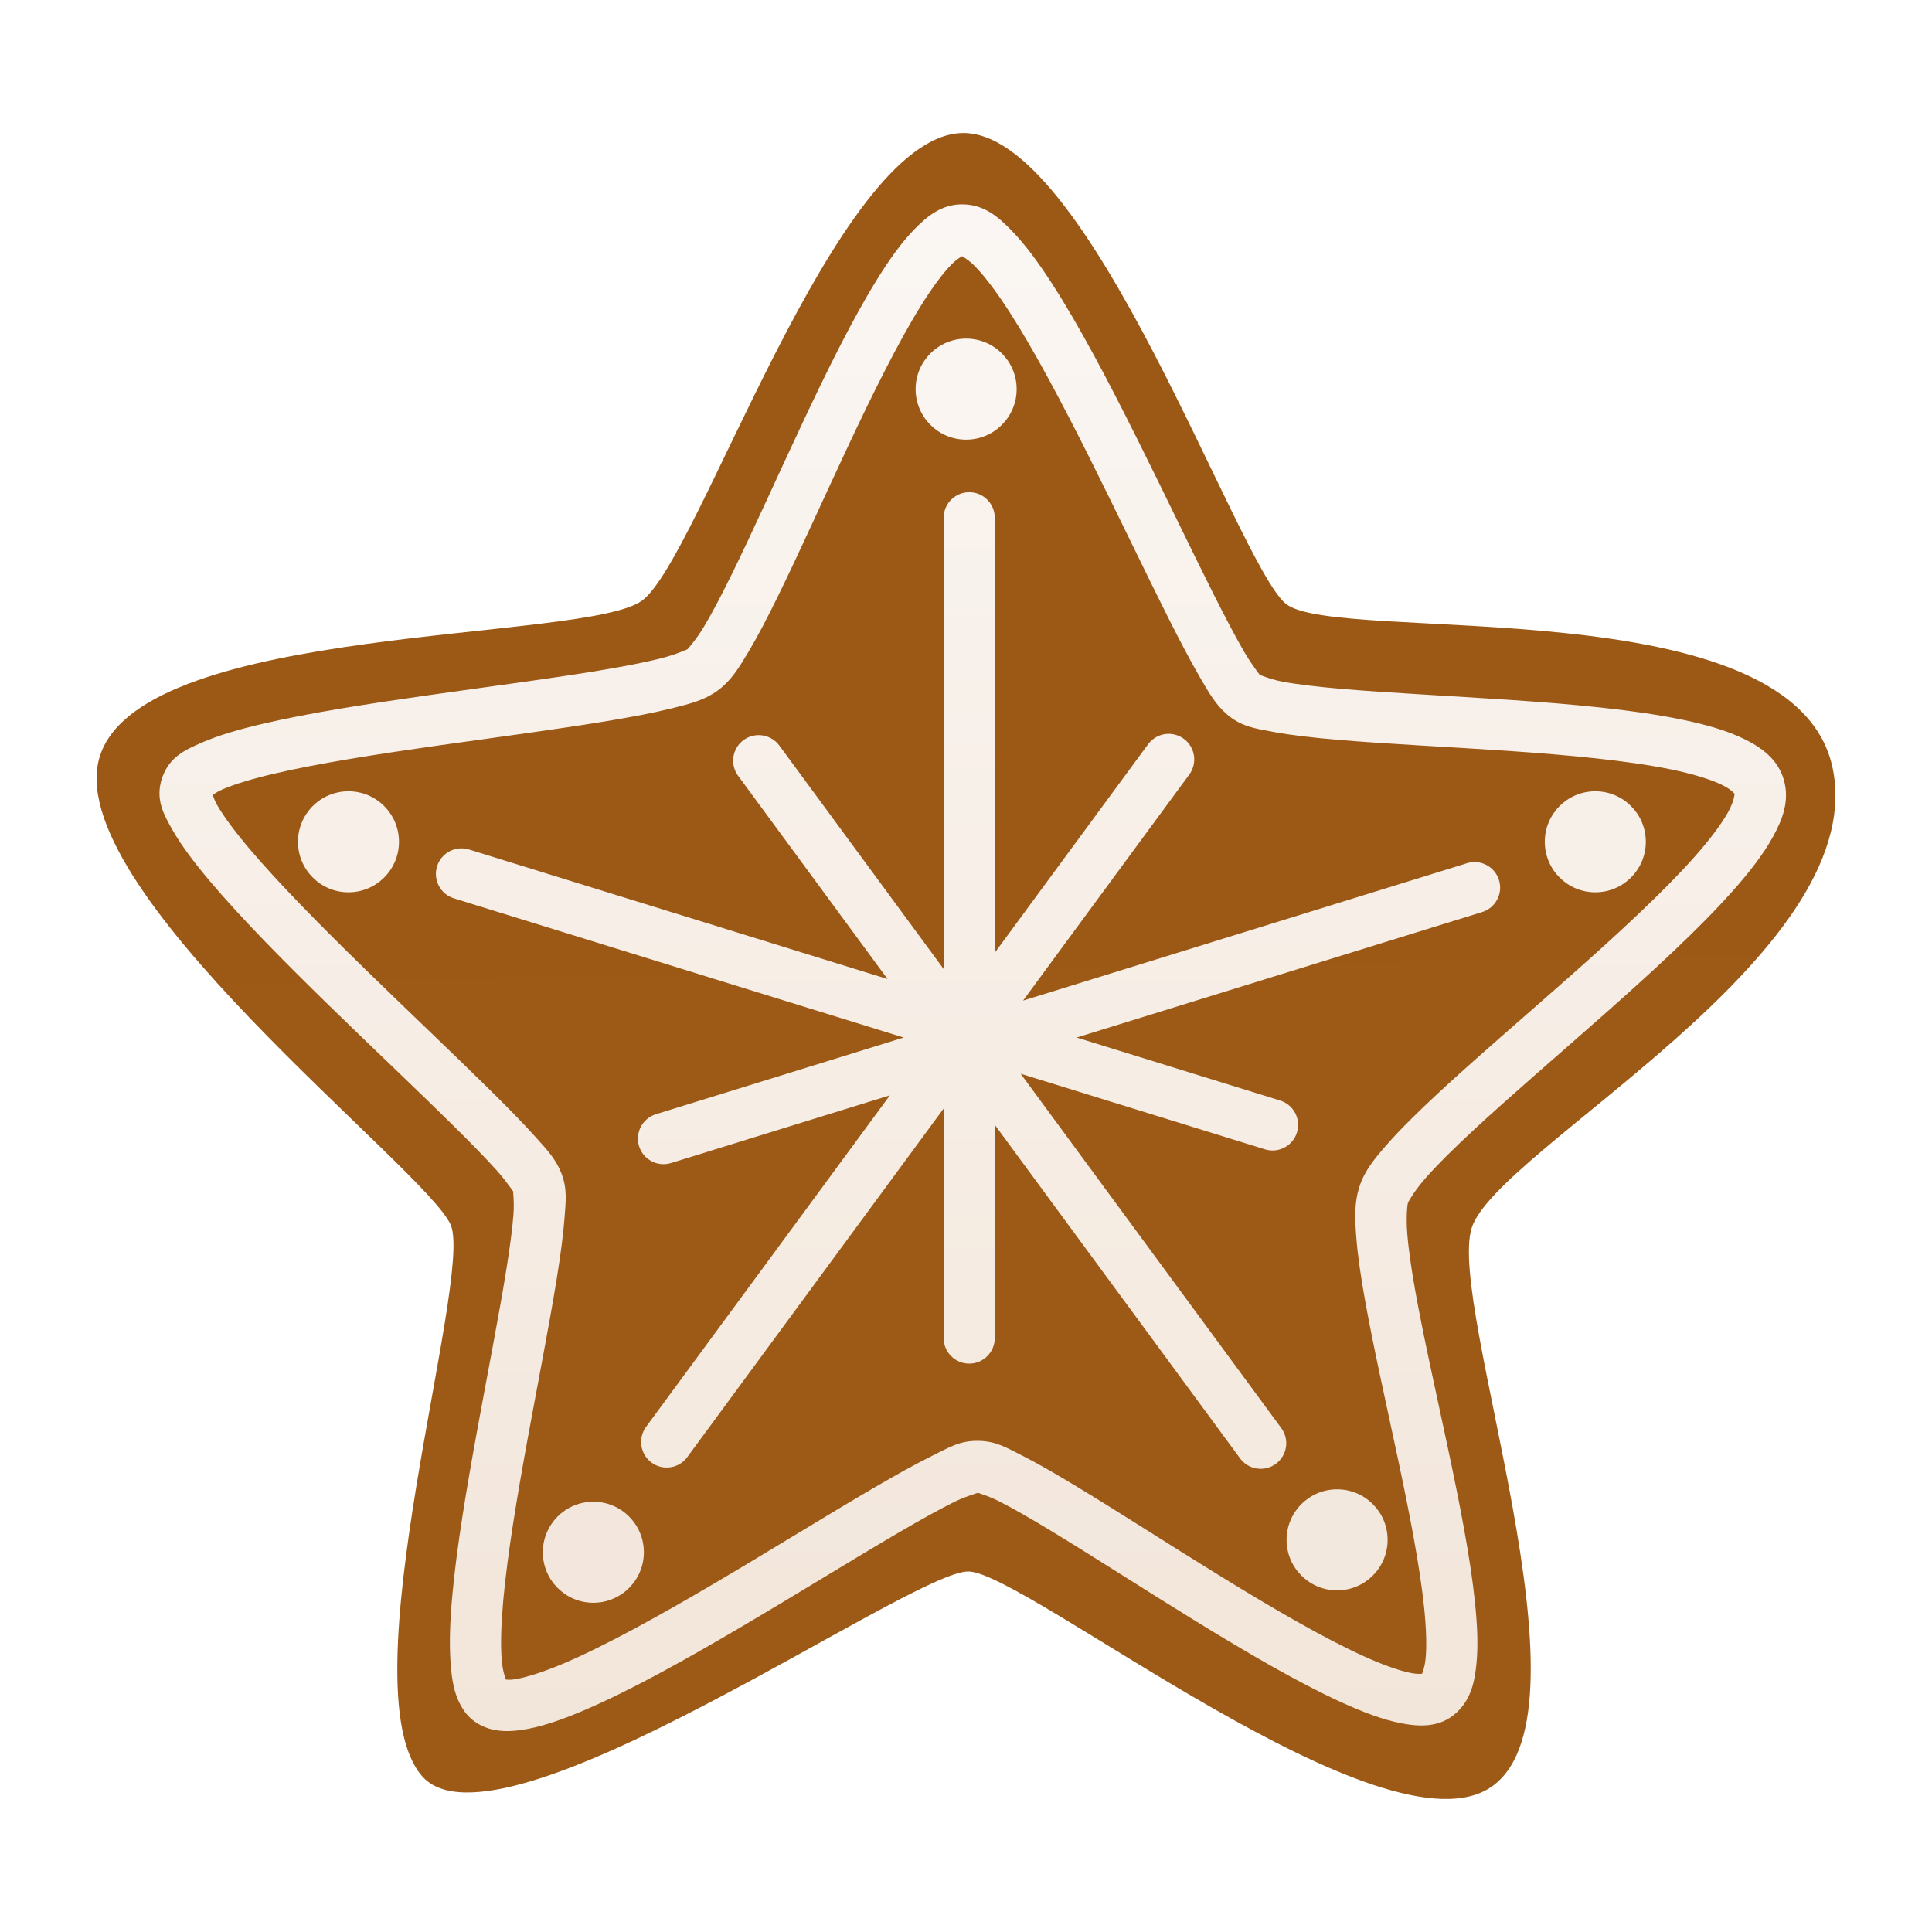
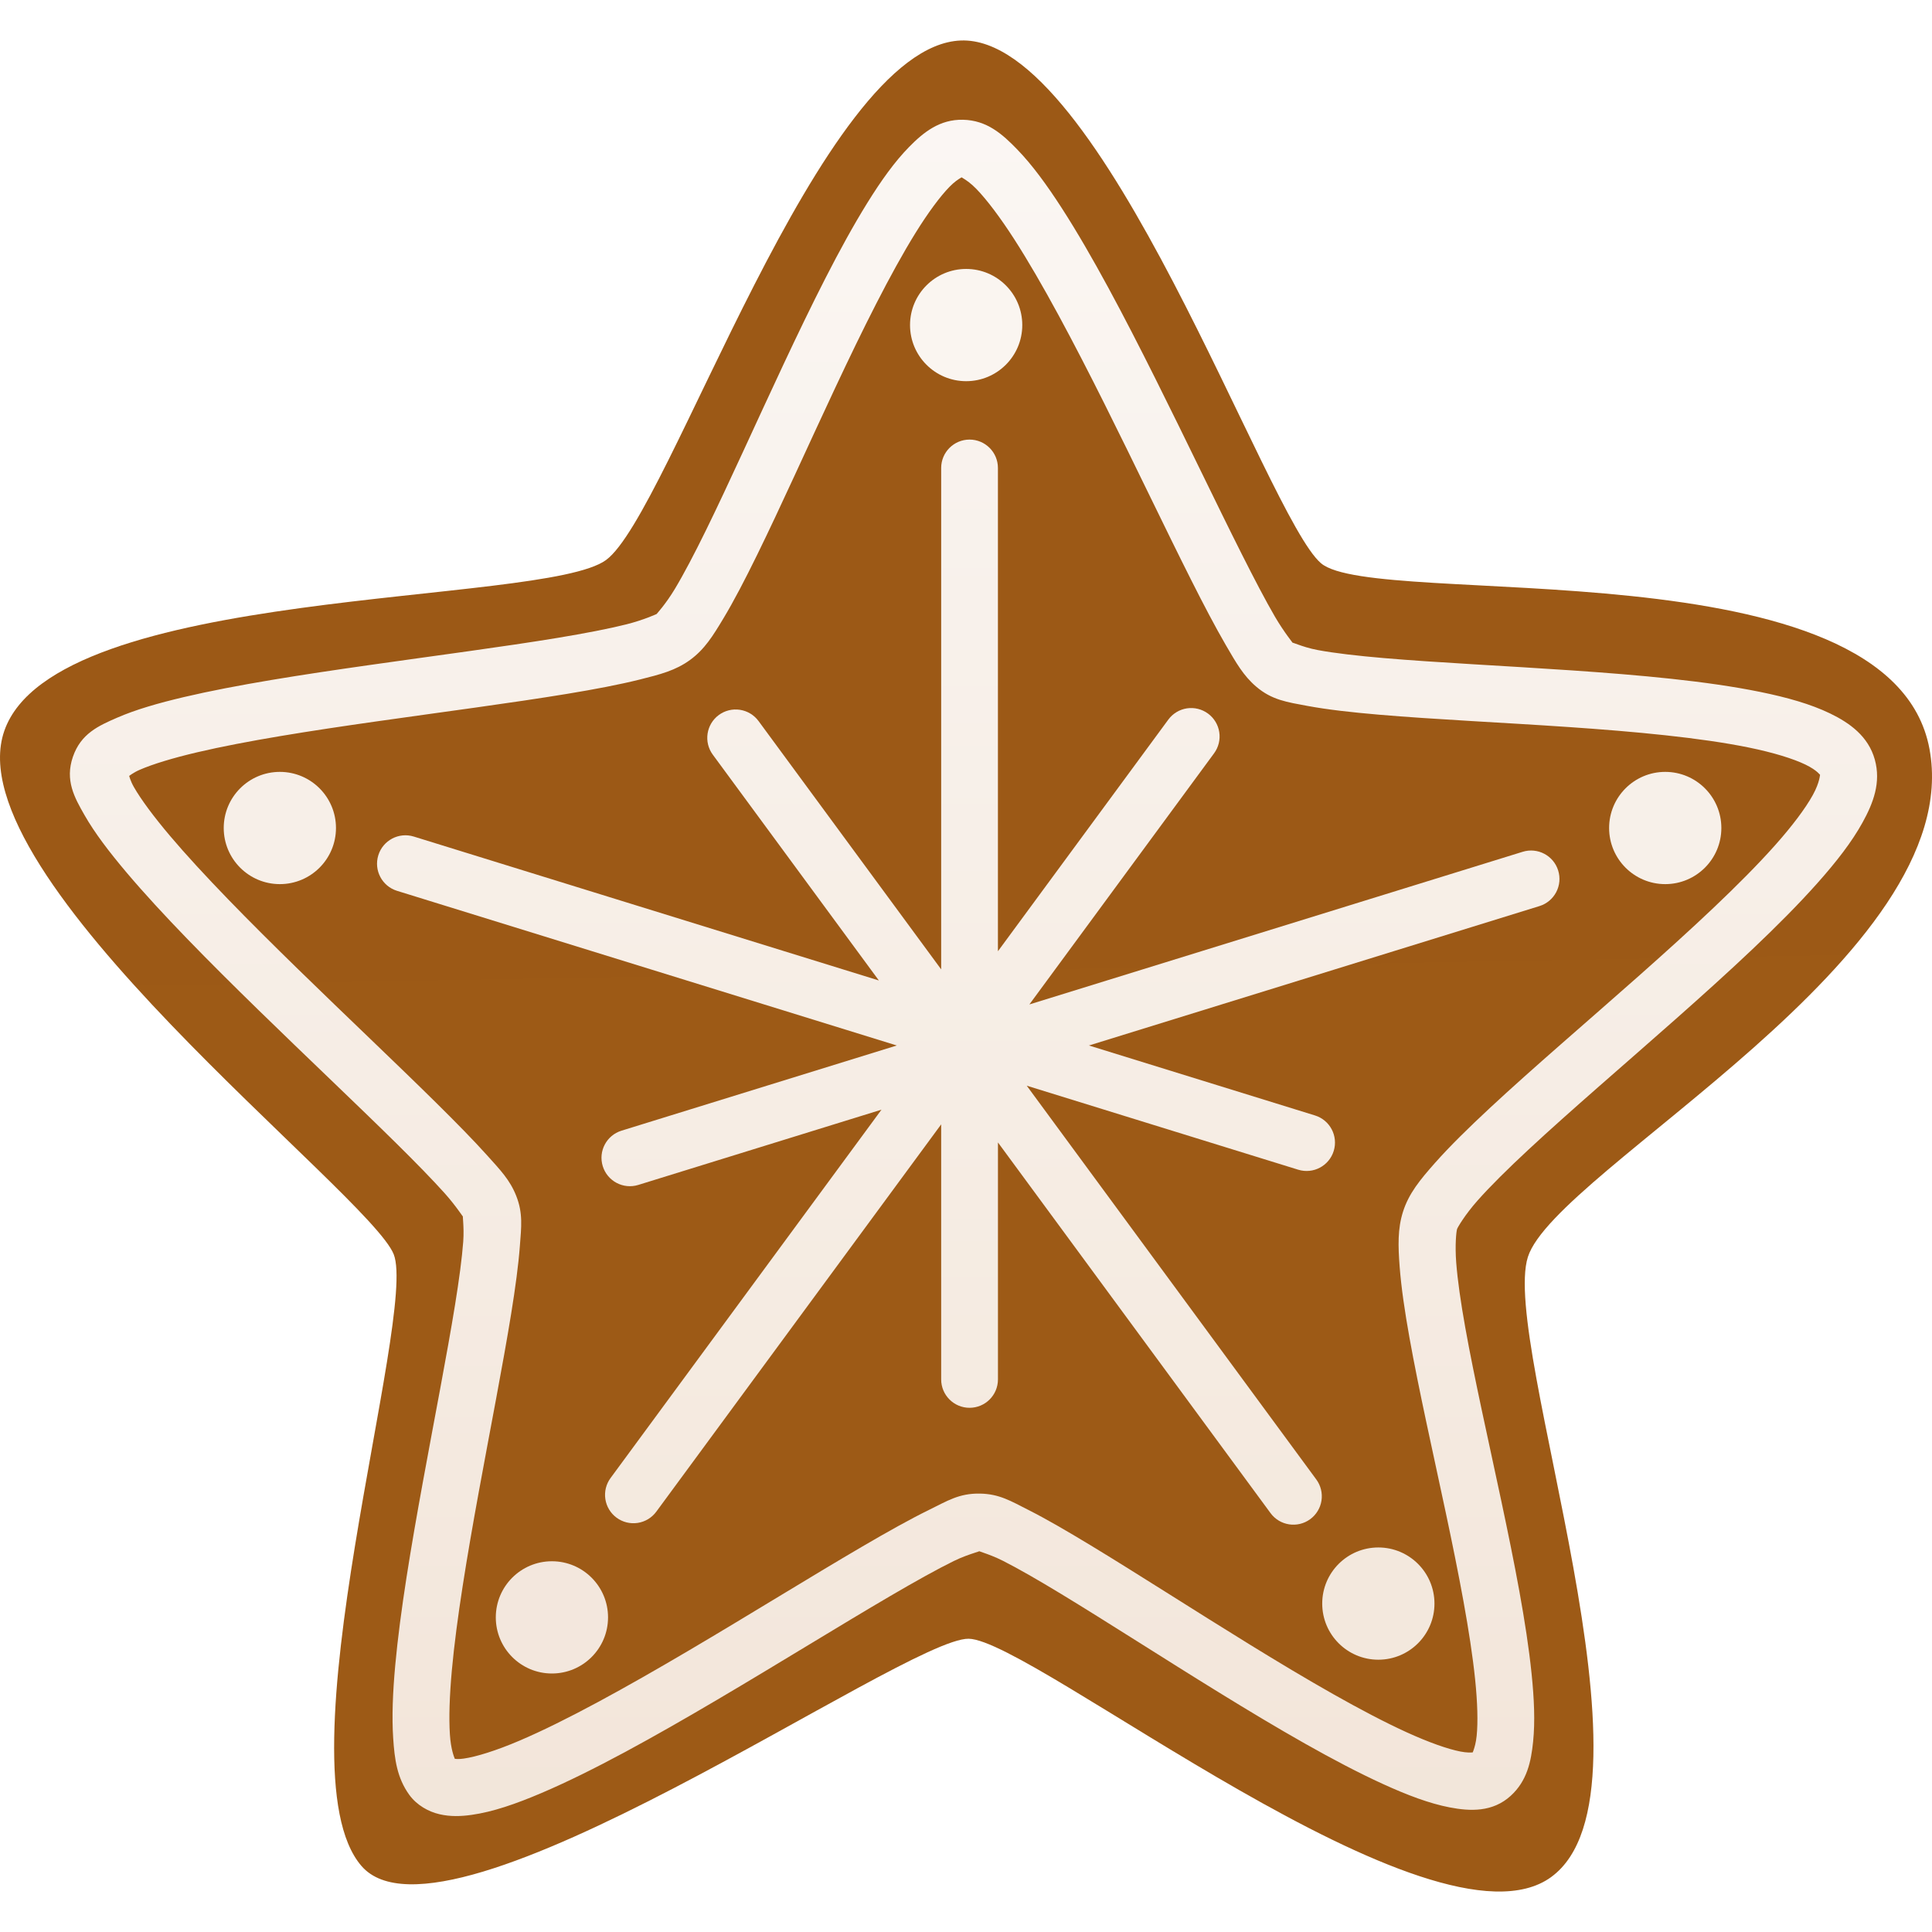
<svg xmlns="http://www.w3.org/2000/svg" xmlns:xlink="http://www.w3.org/1999/xlink" height="100mm" viewBox="0 0 100 100" width="100mm" version="1.1" id="svg1" xml:space="preserve">
  <defs id="defs1">
    <linearGradient id="linearGradient15">
      <stop style="stop-color:#f9f3ee;stop-opacity:1;" offset="0" id="stop15" />
      <stop style="stop-color:#f4e9de;stop-opacity:1;" offset="1" id="stop16" />
    </linearGradient>
    <linearGradient id="linearGradient13">
      <stop style="stop-color:#f2e5d9;stop-opacity:1;" offset="0" id="stop13" />
      <stop style="stop-color:#fbf7f4;stop-opacity:1;" offset="1" id="stop14" />
    </linearGradient>
    <linearGradient id="linearGradient11">
      <stop style="stop-color:#9d5a16;stop-opacity:1;" offset="0" id="stop11" />
      <stop style="stop-color:#9c5916;stop-opacity:1;" offset="1" id="stop12" />
    </linearGradient>
-     <linearGradient xlink:href="#linearGradient11" id="linearGradient12" x1="29.731" y1="63.327" x2="29.731" y2="-33.999" gradientUnits="userSpaceOnUse" gradientTransform="matrix(0.7070237,-0.01275175,0.01275175,0.7070237,27.0401,39.56955)" />
-     <linearGradient xlink:href="#linearGradient13" id="linearGradient14" x1="-48.953" y1="82.405" x2="-48.953" y2="18.029" gradientUnits="userSpaceOnUse" gradientTransform="translate(97.33747,-0.8716789)" />
-     <linearGradient xlink:href="#linearGradient15" id="linearGradient16" x1="48.196" y1="28.896" x2="48.196" y2="71.032" gradientUnits="userSpaceOnUse" />
+     <linearGradient xlink:href="#linearGradient11" id="linearGradient12" x1="29.731" y1="63.327" x2="29.731" y2="-33.999" gradientUnits="userSpaceOnUse" gradientTransform="matrix(0.7855819,-0.01416861,0.01416861,0.7855819,24.69823,38.47841)" />
+     <linearGradient xlink:href="#linearGradient13" id="linearGradient14" x1="-48.953" y1="82.405" x2="-48.953" y2="18.029" gradientUnits="userSpaceOnUse" gradientTransform="matrix(1.111111,0,0,1.111111,102.8064,-6.456283)" />
+     <linearGradient xlink:href="#linearGradient15" id="linearGradient16" x1="48.196" y1="28.896" x2="48.196" y2="71.032" gradientUnits="userSpaceOnUse" gradientTransform="matrix(1.111111,0,0,1.111111,-5.346324,-5.48775)" />
  </defs>
  <g id="g1" transform="matrix(1.307283,0,0,1.307283,-12.90242,-14.56638)">
-     <path id="path1" style="opacity:1;fill:url(#linearGradient12);fill-opacity:1;stroke-width:0.374;stroke-linecap:round;stroke-linejoin:round;stroke-miterlimit:3.864" d="M 68.971,81.853 C 64.773,84.914 50.499,73.399 48.213,73.362 45.927,73.326 29.583,84.954 26.573,81.457 23.562,77.96 28.586,61.832 27.724,59.662 26.863,57.492 12.038,46.217 13.847,41.012 c 1.809,-5.206 19.177,-4.434 21.442,-6.088 2.264,-1.653 7.612,-18.318 12.642,-18.513 5.03,-0.195 10.885,16.96 12.835,18.626 1.949,1.667 20.309,-0.753 21.684,6.615 1.374,7.368 -13.323,14.999 -14.31,18.106 -0.987,3.107 5.029,19.033 0.832,22.094 z" />
-     <path style="fill:url(#linearGradient14);stroke-linecap:round;stroke-linejoin:round;stroke-miterlimit:3.864" d="m 48.012,19.234 c -0.832,-0.019 -1.413,0.449 -1.926,0.973 -0.513,0.524 -0.993,1.196 -1.484,1.988 -0.983,1.584 -1.996,3.645 -2.982,5.744 -0.986,2.099 -1.94,4.236 -2.766,5.918 -0.413,0.841 -0.794,1.569 -1.117,2.105 -0.323,0.537 -0.649,0.888 -0.645,0.885 0.004,-0.003 -0.45,0.211 -1.082,0.369 -0.632,0.158 -1.473,0.32 -2.434,0.479 -1.922,0.318 -4.337,0.631 -6.723,0.971 -2.386,0.339 -4.74,0.702 -6.598,1.139 -0.929,0.218 -1.732,0.451 -2.391,0.738 -0.659,0.287 -1.288,0.565 -1.572,1.391 -0.29,0.842 0.056,1.454 0.416,2.084 0.36,0.63 0.872,1.303 1.496,2.041 1.249,1.477 2.951,3.193 4.697,4.896 1.746,1.703 3.535,3.389 4.922,4.76 0.694,0.685 1.286,1.292 1.715,1.77 0.428,0.477 0.697,0.919 0.666,0.842 -0.052,-0.131 0.039,0.313 -0.004,0.891 -0.043,0.578 -0.147,1.353 -0.291,2.244 -0.288,1.783 -0.732,4.041 -1.148,6.322 -0.416,2.281 -0.806,4.586 -0.982,6.52 -0.088,0.967 -0.124,1.84 -0.074,2.6 0.05,0.76 0.139,1.417 0.572,2.02 0.27,0.374 0.691,0.604 1.078,0.693 0.387,0.09 0.76,0.076 1.141,0.023 0.76,-0.106 1.577,-0.389 2.494,-0.779 1.835,-0.781 4.041,-2.015 6.252,-3.318 2.211,-1.303 4.422,-2.676 6.189,-3.709 0.884,-0.517 1.66,-0.949 2.248,-1.238 0.588,-0.289 1.12,-0.375 0.896,-0.379 -0.176,-0.003 0.307,0.091 0.852,0.367 0.545,0.276 1.259,0.686 2.07,1.178 1.623,0.984 3.644,2.291 5.678,3.543 2.034,1.252 4.074,2.448 5.803,3.236 0.864,0.394 1.645,0.692 2.373,0.832 0.728,0.14 1.532,0.177 2.178,-0.414 0.581,-0.532 0.724,-1.215 0.797,-1.93 0.073,-0.715 0.038,-1.523 -0.055,-2.424 -0.185,-1.801 -0.615,-3.966 -1.078,-6.148 -0.463,-2.183 -0.962,-4.379 -1.283,-6.176 -0.161,-0.898 -0.276,-1.697 -0.324,-2.324 -0.048,-0.627 0.002,-1.102 0.031,-1.195 0.016,-0.05 0.272,-0.497 0.725,-1.008 0.453,-0.511 1.084,-1.136 1.824,-1.824 1.48,-1.376 3.392,-3.01 5.26,-4.664 1.868,-1.654 3.691,-3.322 5.031,-4.828 0.67,-0.753 1.223,-1.462 1.607,-2.158 0.385,-0.696 0.666,-1.429 0.438,-2.246 -0.23,-0.826 -0.891,-1.302 -1.592,-1.641 -0.701,-0.339 -1.537,-0.573 -2.492,-0.768 -1.91,-0.39 -4.294,-0.602 -6.695,-0.766 -2.401,-0.164 -4.815,-0.277 -6.709,-0.439 -0.947,-0.081 -1.767,-0.176 -2.363,-0.287 -0.597,-0.111 -0.995,-0.337 -0.875,-0.234 0.016,0.014 -0.319,-0.388 -0.652,-0.961 -0.333,-0.573 -0.737,-1.343 -1.184,-2.23 -0.894,-1.775 -1.964,-4.026 -3.072,-6.242 C 53.759,26.246 52.616,24.066 51.535,22.391 50.995,21.553 50.475,20.842 49.941,20.291 49.408,19.74 48.861,19.254 48.012,19.234 Z m -0.047,2.023 c -0.135,-0.003 0.145,0.053 0.521,0.441 0.376,0.389 0.848,1.015 1.348,1.789 0.998,1.549 2.127,3.687 3.223,5.879 1.096,2.192 2.163,4.438 3.074,6.248 0.456,0.905 0.873,1.7 1.244,2.338 0.371,0.638 0.627,1.091 1.084,1.482 0.561,0.479 1.104,0.552 1.82,0.686 0.716,0.134 1.58,0.231 2.561,0.314 1.96,0.168 4.375,0.278 6.746,0.439 2.371,0.162 4.704,0.379 6.428,0.73 0.862,0.176 1.57,0.392 2.016,0.607 0.446,0.215 0.534,0.398 0.523,0.361 -0.008,-0.028 0.003,0.247 -0.26,0.723 -0.263,0.476 -0.735,1.104 -1.348,1.793 C 75.719,46.468 73.933,48.112 72.084,49.75 c -1.849,1.638 -3.764,3.272 -5.295,4.695 -0.765,0.712 -1.435,1.368 -1.963,1.965 -0.528,0.596 -0.931,1.085 -1.139,1.738 -0.194,0.61 -0.176,1.22 -0.119,1.961 0.057,0.741 0.182,1.59 0.35,2.525 0.335,1.871 0.835,4.076 1.295,6.24 0.46,2.164 0.876,4.292 1.045,5.936 0.084,0.822 0.104,1.526 0.055,2.012 -0.049,0.486 -0.204,0.691 -0.148,0.641 0.12,-0.11 0.023,0.007 -0.43,-0.08 -0.453,-0.087 -1.132,-0.328 -1.916,-0.686 -1.568,-0.715 -3.572,-1.883 -5.58,-3.119 -2.008,-1.236 -4.027,-2.54 -5.691,-3.549 -0.832,-0.504 -1.575,-0.935 -2.205,-1.254 -0.63,-0.319 -1.039,-0.573 -1.732,-0.584 -0.741,-0.012 -1.151,0.256 -1.822,0.586 -0.672,0.33 -1.473,0.779 -2.377,1.307 -1.807,1.056 -4.011,2.426 -6.195,3.713 -2.184,1.287 -4.354,2.494 -6.016,3.201 -0.831,0.353 -1.542,0.575 -1.982,0.637 -0.172,0.024 -0.252,0.014 -0.316,0.008 -0.029,-0.071 -0.141,-0.343 -0.176,-0.873 -0.039,-0.588 -0.012,-1.379 0.07,-2.283 0.165,-1.809 0.544,-4.077 0.957,-6.34 0.413,-2.263 0.859,-4.521 1.156,-6.361 0.149,-0.92 0.259,-1.735 0.311,-2.416 0.051,-0.681 0.116,-1.167 -0.131,-1.789 -0.226,-0.568 -0.563,-0.914 -1.041,-1.447 -0.478,-0.533 -1.093,-1.159 -1.801,-1.857 -1.415,-1.398 -3.2,-3.082 -4.93,-4.77 C 22.587,47.819 20.911,46.125 19.75,44.752 19.169,44.066 18.717,43.455 18.465,43.014 18.213,42.572 18.298,42.324 18.205,42.594 c -0.087,0.253 0.006,0.006 0.469,-0.195 0.463,-0.202 1.181,-0.42 2.045,-0.623 1.728,-0.406 4.051,-0.768 6.42,-1.105 2.369,-0.337 4.788,-0.651 6.768,-0.979 0.99,-0.164 1.868,-0.33 2.594,-0.512 0.726,-0.182 1.268,-0.32 1.785,-0.697 0.517,-0.378 0.81,-0.853 1.186,-1.477 0.375,-0.624 0.774,-1.39 1.199,-2.258 0.851,-1.735 1.806,-3.873 2.781,-5.949 0.975,-2.076 1.974,-4.093 2.869,-5.535 0.448,-0.721 0.874,-1.297 1.211,-1.641 0.336,-0.344 0.552,-0.363 0.434,-0.365 z" id="path2" />
-     <path id="path3" style="fill:url(#linearGradient16);stroke-linecap:round;stroke-linejoin:round;fill-opacity:1" d="M 48.244 30.631 A 1.012 1.012 0 0 0 47.232 31.643 L 47.232 49.509 L 40.725 40.66 A 1.012 1.012 0 0 0 40.06 40.26 A 1.012 1.012 0 0 0 39.309 40.445 A 1.012 1.012 0 0 0 39.094 41.859 L 45.011 49.906 L 28.439 44.777 A 1.012 1.012 0 0 0 27.174 45.445 A 1.012 1.012 0 0 0 27.84 46.711 L 45.65 52.222 L 35.84 55.258 A 1.012 1.012 0 0 0 35.172 56.523 A 1.012 1.012 0 0 0 36.438 57.191 L 45.104 54.51 L 35.451 67.635 A 1.012 1.012 0 0 0 35.666 69.051 A 1.012 1.012 0 0 0 37.082 68.834 L 47.232 55.033 L 47.232 64.121 A 1.012 1.012 0 0 0 48.244 65.133 A 1.012 1.012 0 0 0 49.256 64.121 L 49.256 55.677 L 58.969 68.885 A 1.012 1.012 0 0 0 60.383 69.102 A 1.012 1.012 0 0 0 60.6 67.686 L 50.281 53.655 L 59.955 56.649 A 1.012 1.012 0 0 0 61.221 55.981 A 1.012 1.012 0 0 0 60.553 54.715 L 52.497 52.222 L 68.553 47.254 A 1.012 1.012 0 0 0 69.219 45.986 A 1.012 1.012 0 0 0 67.953 45.32 L 50.375 50.76 L 56.957 41.81 A 1.012 1.012 0 0 0 56.74 40.394 A 1.012 1.012 0 0 0 55.988 40.209 A 1.012 1.012 0 0 0 55.326 40.611 L 49.256 48.865 L 49.256 31.643 A 1.012 1.012 0 0 0 48.244 30.631 z " />
-     <path id="path8" style="opacity:1;fill:#faf5f0;stroke-width:1.012;stroke-linecap:round;stroke-linejoin:round;stroke-miterlimit:3.864" d="m 50.122,26.55 a 2,2 0 0 1 -2,2 2,2 0 0 1 -2,-2 2,2 0 0 1 2,-2 2,2 0 0 1 2,2 z" />
-     <path id="circle8" style="opacity:1;fill:#f7f0e9;stroke-width:1.012;stroke-linecap:round;stroke-linejoin:round;stroke-miterlimit:3.864" d="m 75.033,44.472 a 2,2 0 0 1 -2,2 2,2 0 0 1 -2,-2 2,2 0 0 1 2,-2 2,2 0 0 1 2,2 z" />
-     <path id="circle9" style="opacity:1;fill:#f3e8dd;stroke-width:1.012;stroke-linecap:round;stroke-linejoin:round;stroke-miterlimit:3.864" d="m 64.81,72.11 a 2,2 0 0 1 -2,2 2,2 0 0 1 -2,-2 2,2 0 0 1 2,-2 2,2 0 0 1 2,2 z" />
-     <path id="circle10" style="opacity:1;fill:#f3e7dd;stroke-width:1.012;stroke-linecap:round;stroke-linejoin:round;stroke-miterlimit:3.864" d="m 35.362,72.601 a 2,2 0 0 1 -2,2 2,2 0 0 1 -2,-2 2,2 0 0 1 2,-2 2,2 0 0 1 2,2 z" />
-     <path id="circle11" style="opacity:1;fill:#f7efe8;stroke-width:1.012;stroke-linecap:round;stroke-linejoin:round;stroke-miterlimit:3.864" d="m 25.667,44.472 a 2,2 0 0 1 -2,2 2,2 0 0 1 -2,-2 2,2 0 0 1 2,-2 2,2 0 0 1 2,2 z" />
+     <path id="path1" style="fill:url(#linearGradient12);fill-opacity:1;stroke-width:0.416;stroke-linecap:round;stroke-linejoin:round;stroke-miterlimit:3.864" d="M 71.288,85.46 C 66.624,88.861 50.764,76.066 48.223,76.026 45.683,75.986 27.524,88.905 24.179,85.02 20.834,81.135 26.416,63.215 25.458,60.804 24.501,58.393 8.029,45.865 10.04,40.081 12.05,34.297 31.347,35.154 33.863,33.317 36.38,31.48 42.321,12.963 47.91,12.746 c 5.589,-0.217 12.095,18.844 14.261,20.696 2.166,1.852 22.566,-0.836 24.093,7.35 1.527,8.186 -14.803,16.665 -15.9,20.118 -1.097,3.453 5.588,21.148 0.924,24.549 z" />
+     <path style="fill:url(#linearGradient14);stroke-width:1.012;stroke-linecap:round;stroke-linejoin:round;stroke-miterlimit:3.864;stroke-dasharray:none" d="m 48,15.884 c -0.925,-0.021 -1.569,0.498 -2.14,1.081 -0.57,0.582 -1.103,1.329 -1.649,2.209 -1.093,1.76 -2.218,4.05 -3.314,6.382 -1.096,2.333 -2.156,4.707 -3.073,6.576 -0.458,0.934 -0.882,1.743 -1.241,2.339 -0.359,0.596 -0.722,0.987 -0.716,0.983 0.005,-0.004 -0.5,0.234 -1.202,0.41 -0.703,0.176 -1.636,0.355 -2.704,0.532 -2.136,0.353 -4.819,0.701 -7.47,1.079 -2.651,0.377 -5.266,0.78 -7.331,1.265 -1.032,0.243 -1.924,0.501 -2.656,0.82 -0.732,0.319 -1.431,0.628 -1.747,1.545 -0.323,0.935 0.062,1.616 0.462,2.316 0.4,0.7 0.969,1.447 1.662,2.268 1.388,1.641 3.279,3.548 5.219,5.441 1.94,1.893 3.927,3.766 5.469,5.289 0.771,0.761 1.429,1.436 1.905,1.966 0.476,0.53 0.774,1.021 0.74,0.935 -0.058,-0.146 0.044,0.347 -0.004,0.99 -0.048,0.642 -0.163,1.503 -0.323,2.493 -0.32,1.981 -0.814,4.49 -1.276,7.025 -0.462,2.535 -0.896,5.095 -1.092,7.244 -0.098,1.074 -0.138,2.044 -0.082,2.888 0.055,0.845 0.154,1.575 0.636,2.244 0.3,0.416 0.768,0.671 1.198,0.77 0.43,0.1 0.845,0.085 1.267,0.026 0.845,-0.118 1.752,-0.432 2.771,-0.866 2.039,-0.868 4.49,-2.239 6.947,-3.687 2.457,-1.448 4.913,-2.973 6.877,-4.121 0.982,-0.574 1.844,-1.055 2.498,-1.376 0.654,-0.321 1.245,-0.417 0.996,-0.421 -0.195,-0.003 0.341,0.102 0.946,0.408 0.605,0.306 1.399,0.762 2.3,1.309 1.803,1.093 4.049,2.546 6.309,3.937 2.259,1.391 4.527,2.72 6.447,3.596 0.96,0.438 1.828,0.768 2.637,0.924 0.809,0.156 1.702,0.196 2.42,-0.46 0.646,-0.591 0.804,-1.35 0.885,-2.144 0.081,-0.794 0.042,-1.693 -0.061,-2.693 -0.205,-2.001 -0.683,-4.406 -1.198,-6.832 -0.515,-2.425 -1.069,-4.866 -1.426,-6.862 -0.179,-0.998 -0.307,-1.886 -0.36,-2.582 -0.053,-0.696 0.002,-1.225 0.035,-1.328 0.018,-0.056 0.302,-0.552 0.805,-1.12 0.503,-0.568 1.205,-1.263 2.027,-2.027 1.644,-1.529 3.769,-3.345 5.844,-5.182 2.075,-1.838 4.101,-3.691 5.59,-5.365 0.745,-0.837 1.359,-1.624 1.786,-2.398 0.428,-0.774 0.739,-1.588 0.486,-2.496 -0.256,-0.917 -0.99,-1.447 -1.769,-1.823 -0.779,-0.376 -1.708,-0.636 -2.769,-0.853 -2.122,-0.433 -4.772,-0.668 -7.439,-0.851 -2.668,-0.182 -5.349,-0.308 -7.454,-0.488 -1.052,-0.09 -1.963,-0.195 -2.626,-0.319 -0.663,-0.124 -1.105,-0.374 -0.972,-0.26 0.018,0.015 -0.354,-0.432 -0.725,-1.068 C 59.975,34.916 59.528,34.06 59.031,33.073 58.037,31.101 56.849,28.6 55.617,26.138 54.386,23.675 53.115,21.252 51.915,19.391 51.315,18.46 50.737,17.67 50.144,17.058 49.551,16.446 48.944,15.906 48,15.884 Z m -0.052,2.248 c -0.15,-0.003 0.161,0.059 0.579,0.49 0.418,0.432 0.943,1.128 1.497,1.988 1.109,1.721 2.363,4.097 3.581,6.532 1.218,2.435 2.403,4.931 3.416,6.942 0.506,1.005 0.97,1.889 1.382,2.598 0.413,0.709 0.696,1.213 1.204,1.647 0.623,0.533 1.227,0.613 2.023,0.762 0.796,0.148 1.756,0.256 2.845,0.349 2.178,0.187 4.861,0.308 7.496,0.488 2.634,0.18 5.227,0.421 7.142,0.812 0.958,0.196 1.744,0.436 2.24,0.675 0.495,0.239 0.593,0.442 0.582,0.401 -0.009,-0.031 0.003,0.274 -0.289,0.803 -0.292,0.529 -0.816,1.227 -1.497,1.992 -1.363,1.531 -3.347,3.358 -5.401,5.178 -2.055,1.82 -4.183,3.636 -5.883,5.217 -0.85,0.791 -1.594,1.52 -2.181,2.183 -0.587,0.663 -1.035,1.205 -1.265,1.931 -0.215,0.678 -0.195,1.356 -0.132,2.179 0.063,0.823 0.202,1.767 0.388,2.806 0.372,2.079 0.928,4.529 1.439,6.934 0.511,2.405 0.973,4.768 1.161,6.595 0.094,0.913 0.116,1.696 0.061,2.235 -0.055,0.54 -0.227,0.768 -0.165,0.712 0.133,-0.122 0.026,0.008 -0.477,-0.089 -0.503,-0.097 -1.258,-0.365 -2.129,-0.762 -1.742,-0.794 -3.969,-2.092 -6.2,-3.466 -2.231,-1.374 -4.474,-2.822 -6.324,-3.943 -0.925,-0.56 -1.75,-1.039 -2.45,-1.393 -0.7,-0.354 -1.154,-0.637 -1.925,-0.649 -0.824,-0.013 -1.279,0.285 -2.025,0.651 -0.746,0.366 -1.637,0.865 -2.641,1.452 -2.008,1.173 -4.457,2.695 -6.884,4.125 -2.427,1.43 -4.838,2.771 -6.684,3.557 -0.923,0.393 -1.713,0.639 -2.203,0.707 -0.192,0.027 -0.28,0.016 -0.352,0.009 -0.032,-0.079 -0.157,-0.381 -0.195,-0.97 -0.043,-0.653 -0.013,-1.532 0.078,-2.537 0.183,-2.01 0.605,-4.53 1.063,-7.044 0.459,-2.514 0.954,-5.023 1.285,-7.068 0.165,-1.023 0.288,-1.928 0.345,-2.684 0.057,-0.757 0.129,-1.297 -0.145,-1.988 -0.251,-0.632 -0.625,-1.016 -1.157,-1.608 -0.532,-0.592 -1.215,-1.287 -2.001,-2.064 -1.572,-1.553 -3.556,-3.425 -5.477,-5.299 -1.922,-1.875 -3.784,-3.757 -5.074,-5.282 -0.645,-0.763 -1.148,-1.441 -1.428,-1.931 -0.28,-0.49 -0.185,-0.766 -0.289,-0.467 -0.097,0.281 0.007,0.007 0.521,-0.217 0.514,-0.224 1.312,-0.467 2.272,-0.692 1.92,-0.452 4.501,-0.854 7.133,-1.228 2.632,-0.375 5.32,-0.724 7.52,-1.087 1.1,-0.182 2.076,-0.367 2.882,-0.569 0.806,-0.202 1.409,-0.355 1.984,-0.775 0.575,-0.42 0.9,-0.947 1.317,-1.641 0.417,-0.693 0.859,-1.545 1.332,-2.509 0.946,-1.928 2.007,-4.303 3.09,-6.61 1.083,-2.307 2.193,-4.548 3.188,-6.15 0.497,-0.801 0.972,-1.441 1.345,-1.823 0.374,-0.382 0.613,-0.403 0.482,-0.406 z" id="path2" />
+     <path id="path3" style="fill:url(#linearGradient16);fill-opacity:1;stroke-width:1.012;stroke-linecap:round;stroke-linejoin:round;stroke-dasharray:none" d="m 48.258,28.547 a 1.124,1.124 0 0 0 -1.124,1.124 v 19.852 l -7.231,-9.832 a 1.124,1.124 0 0 0 -0.738,-0.445 1.124,1.124 0 0 0 -0.835,0.206 1.124,1.124 0 0 0 -0.238,1.571 l 6.575,8.94 -18.413,-5.698 a 1.124,1.124 0 0 0 -1.406,0.742 1.124,1.124 0 0 0 0.74,1.406 l 19.789,6.124 -10.9,3.373 a 1.124,1.124 0 0 0 -0.742,1.406 1.124,1.124 0 0 0 1.406,0.742 l 9.63,-2.98 -10.726,14.583 a 1.124,1.124 0 0 0 0.238,1.573 1.124,1.124 0 0 0 1.573,-0.241 L 47.134,55.66 v 10.098 a 1.124,1.124 0 0 0 1.124,1.124 1.124,1.124 0 0 0 1.124,-1.124 v -9.382 l 10.792,14.675 a 1.124,1.124 0 0 0 1.571,0.241 1.124,1.124 0 0 0 0.241,-1.573 L 50.522,54.129 61.27,57.455 a 1.124,1.124 0 0 0 1.406,-0.742 1.124,1.124 0 0 0 -0.742,-1.406 L 52.984,52.537 70.823,47.017 a 1.124,1.124 0 0 0 0.74,-1.409 1.124,1.124 0 0 0 -1.406,-0.74 l -19.531,6.044 7.313,-9.944 a 1.124,1.124 0 0 0 -0.241,-1.573 1.124,1.124 0 0 0 -0.836,-0.206 1.124,1.124 0 0 0 -0.736,0.447 l -6.745,9.17 V 29.671 a 1.124,1.124 0 0 0 -1.124,-1.124 z" />
+     <path id="path8" style="fill:#faf5f0;stroke-width:1.012;stroke-linecap:round;stroke-linejoin:round;stroke-miterlimit:3.864;stroke-dasharray:none" d="m 50.345,24.013 a 2.222,2.222 0 0 1 -2.222,2.222 2.222,2.222 0 0 1 -2.222,-2.222 2.222,2.222 0 0 1 2.222,-2.222 2.222,2.222 0 0 1 2.222,2.222 z" />
+     <path id="circle8" style="fill:#f7f0e9;stroke-width:1.012;stroke-linecap:round;stroke-linejoin:round;stroke-miterlimit:3.864;stroke-dasharray:none" d="m 78.024,43.926 a 2.222,2.222 0 0 1 -2.222,2.222 2.222,2.222 0 0 1 -2.222,-2.222 2.222,2.222 0 0 1 2.222,-2.222 2.222,2.222 0 0 1 2.222,2.222 z" />
+     <path id="circle9" style="fill:#f3e8dd;stroke-width:1.012;stroke-linecap:round;stroke-linejoin:round;stroke-miterlimit:3.864;stroke-dasharray:none" d="m 66.665,74.634 a 2.222,2.222 0 0 1 -2.222,2.222 2.222,2.222 0 0 1 -2.222,-2.222 2.222,2.222 0 0 1 2.222,-2.222 2.222,2.222 0 0 1 2.222,2.222 z" />
+     <path id="circle10" style="fill:#f3e7dd;stroke-width:1.012;stroke-linecap:round;stroke-linejoin:round;stroke-miterlimit:3.864;stroke-dasharray:none" d="m 33.944,75.18 a 2.222,2.222 0 0 1 -2.222,2.222 2.222,2.222 0 0 1 -2.222,-2.222 2.222,2.222 0 0 1 2.222,-2.222 2.222,2.222 0 0 1 2.222,2.222 z" />
+     <path id="circle11" style="fill:#f7efe8;stroke-width:1.012;stroke-linecap:round;stroke-linejoin:round;stroke-miterlimit:3.864;stroke-dasharray:none" d="m 23.172,43.926 a 2.222,2.222 0 0 1 -2.222,2.222 2.222,2.222 0 0 1 -2.222,-2.222 2.222,2.222 0 0 1 2.222,-2.222 2.222,2.222 0 0 1 2.222,2.222 z" />
  </g>
</svg>
